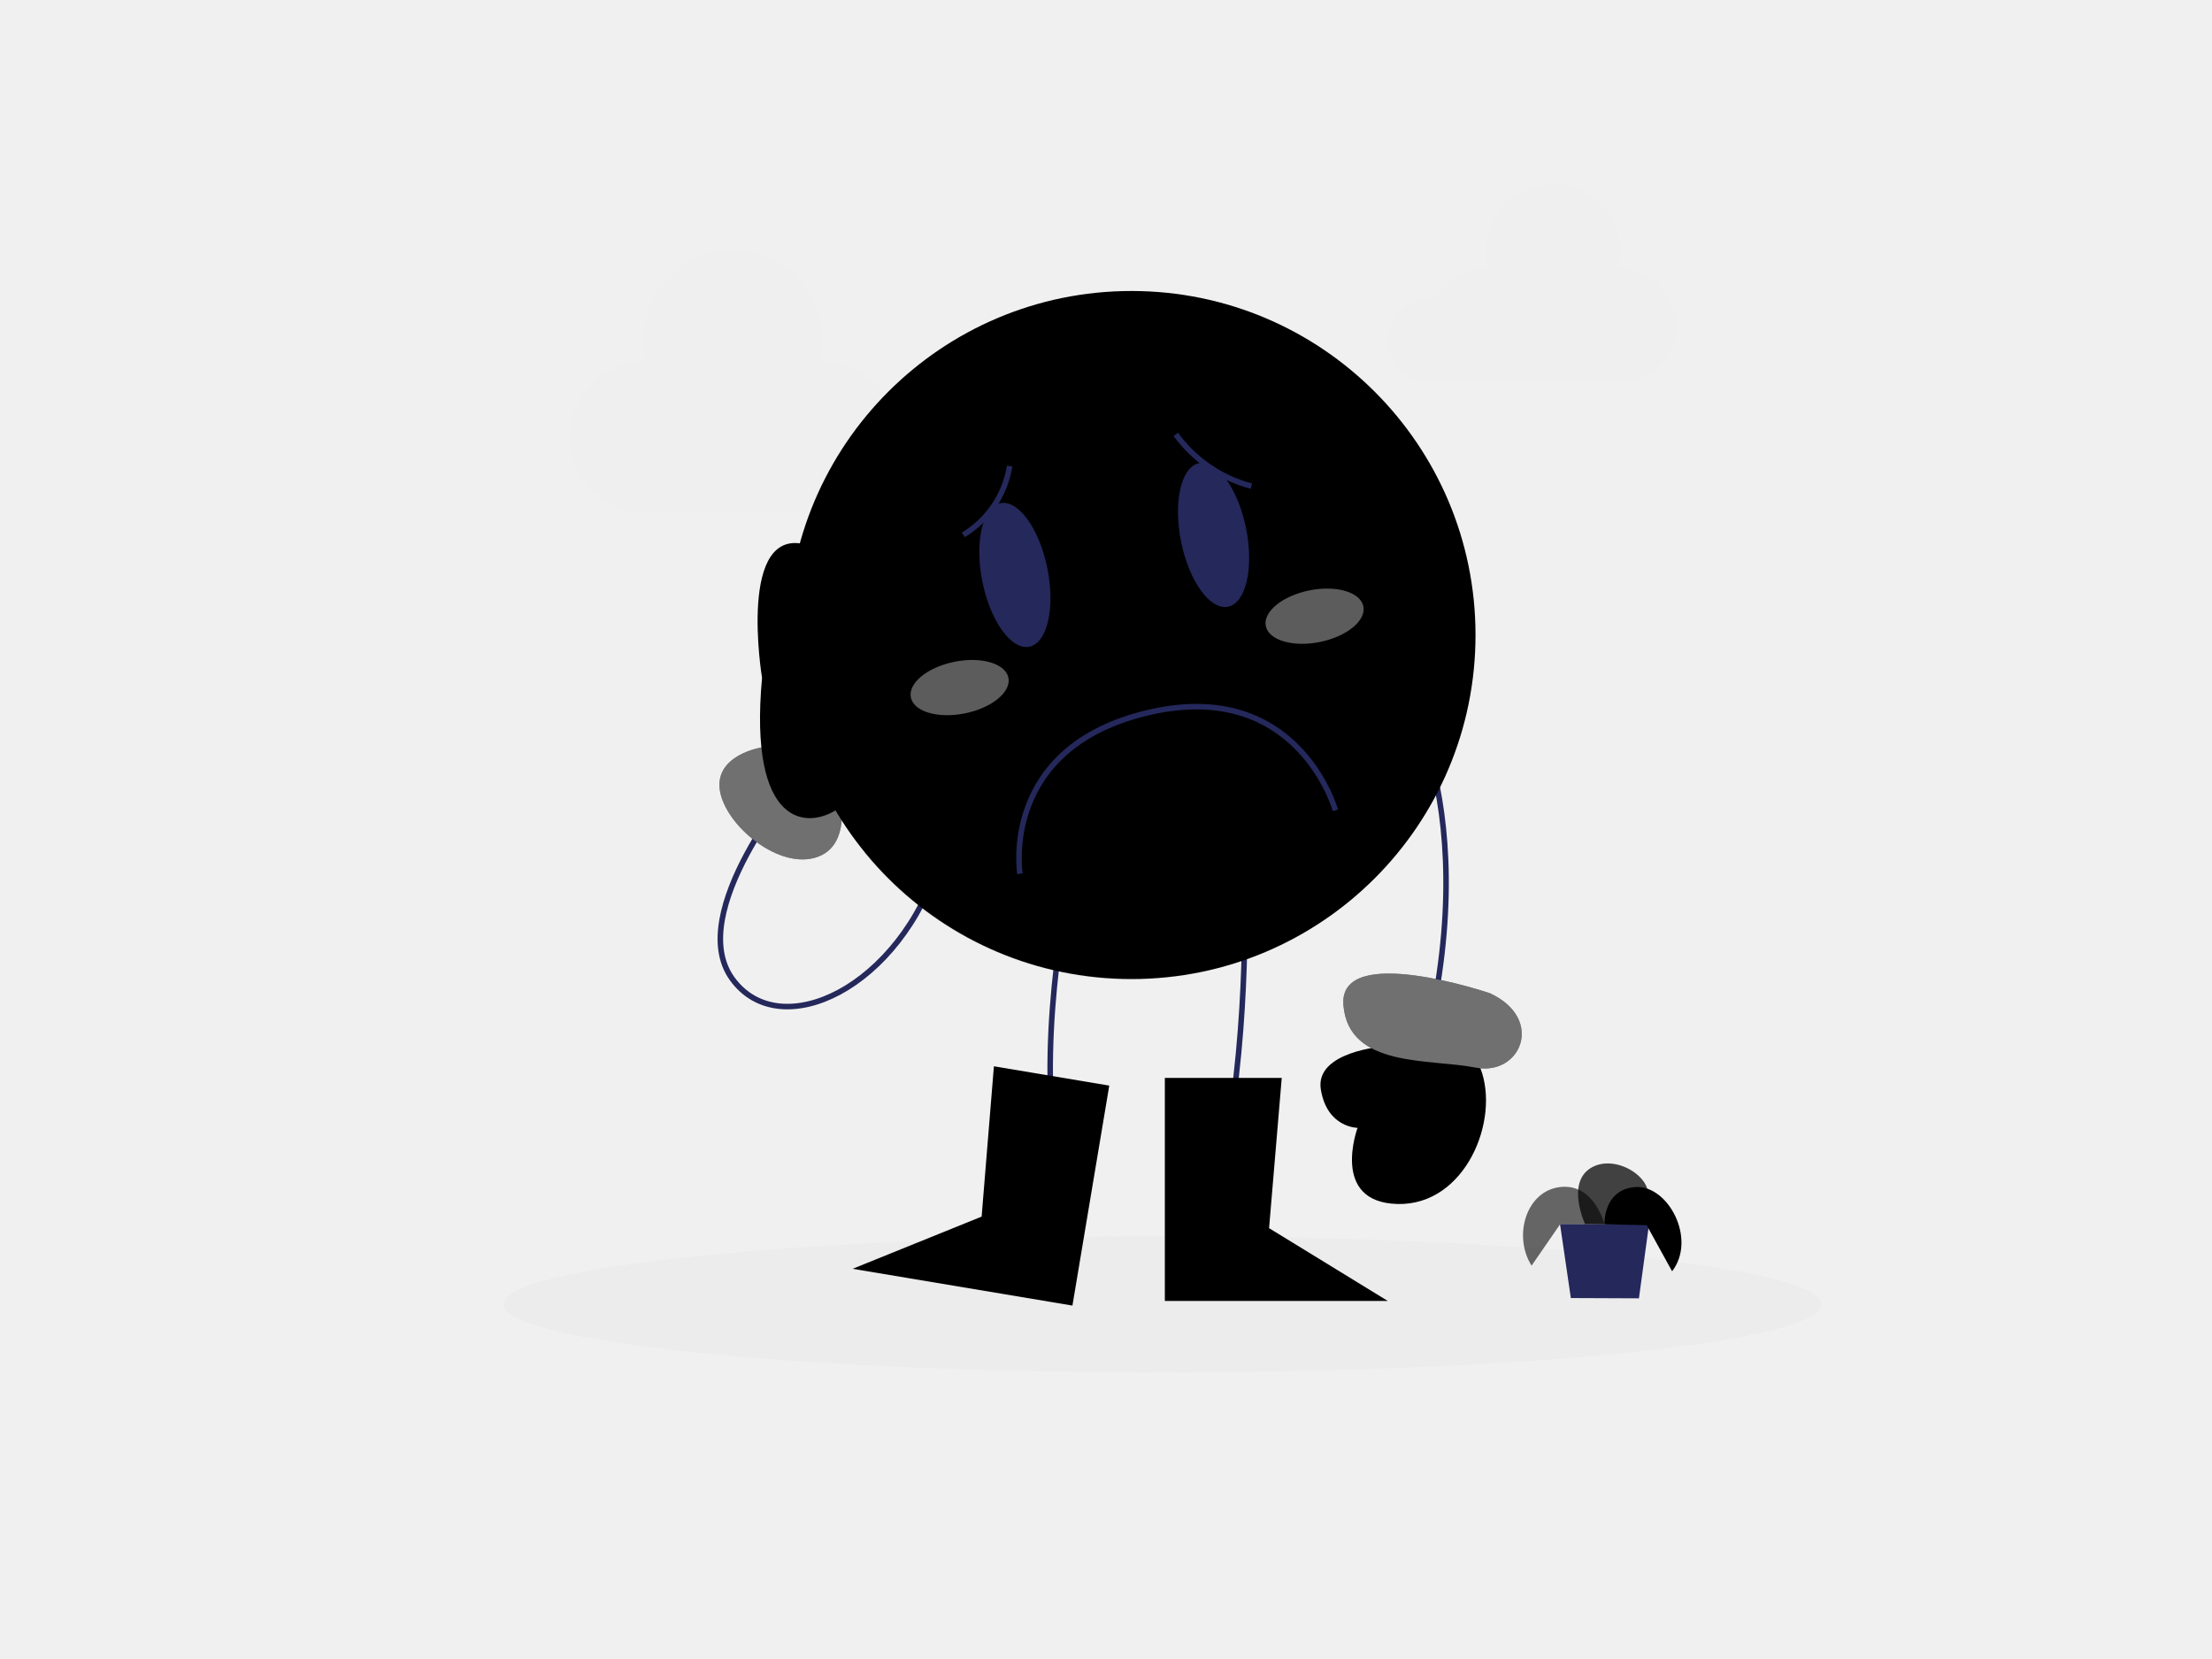
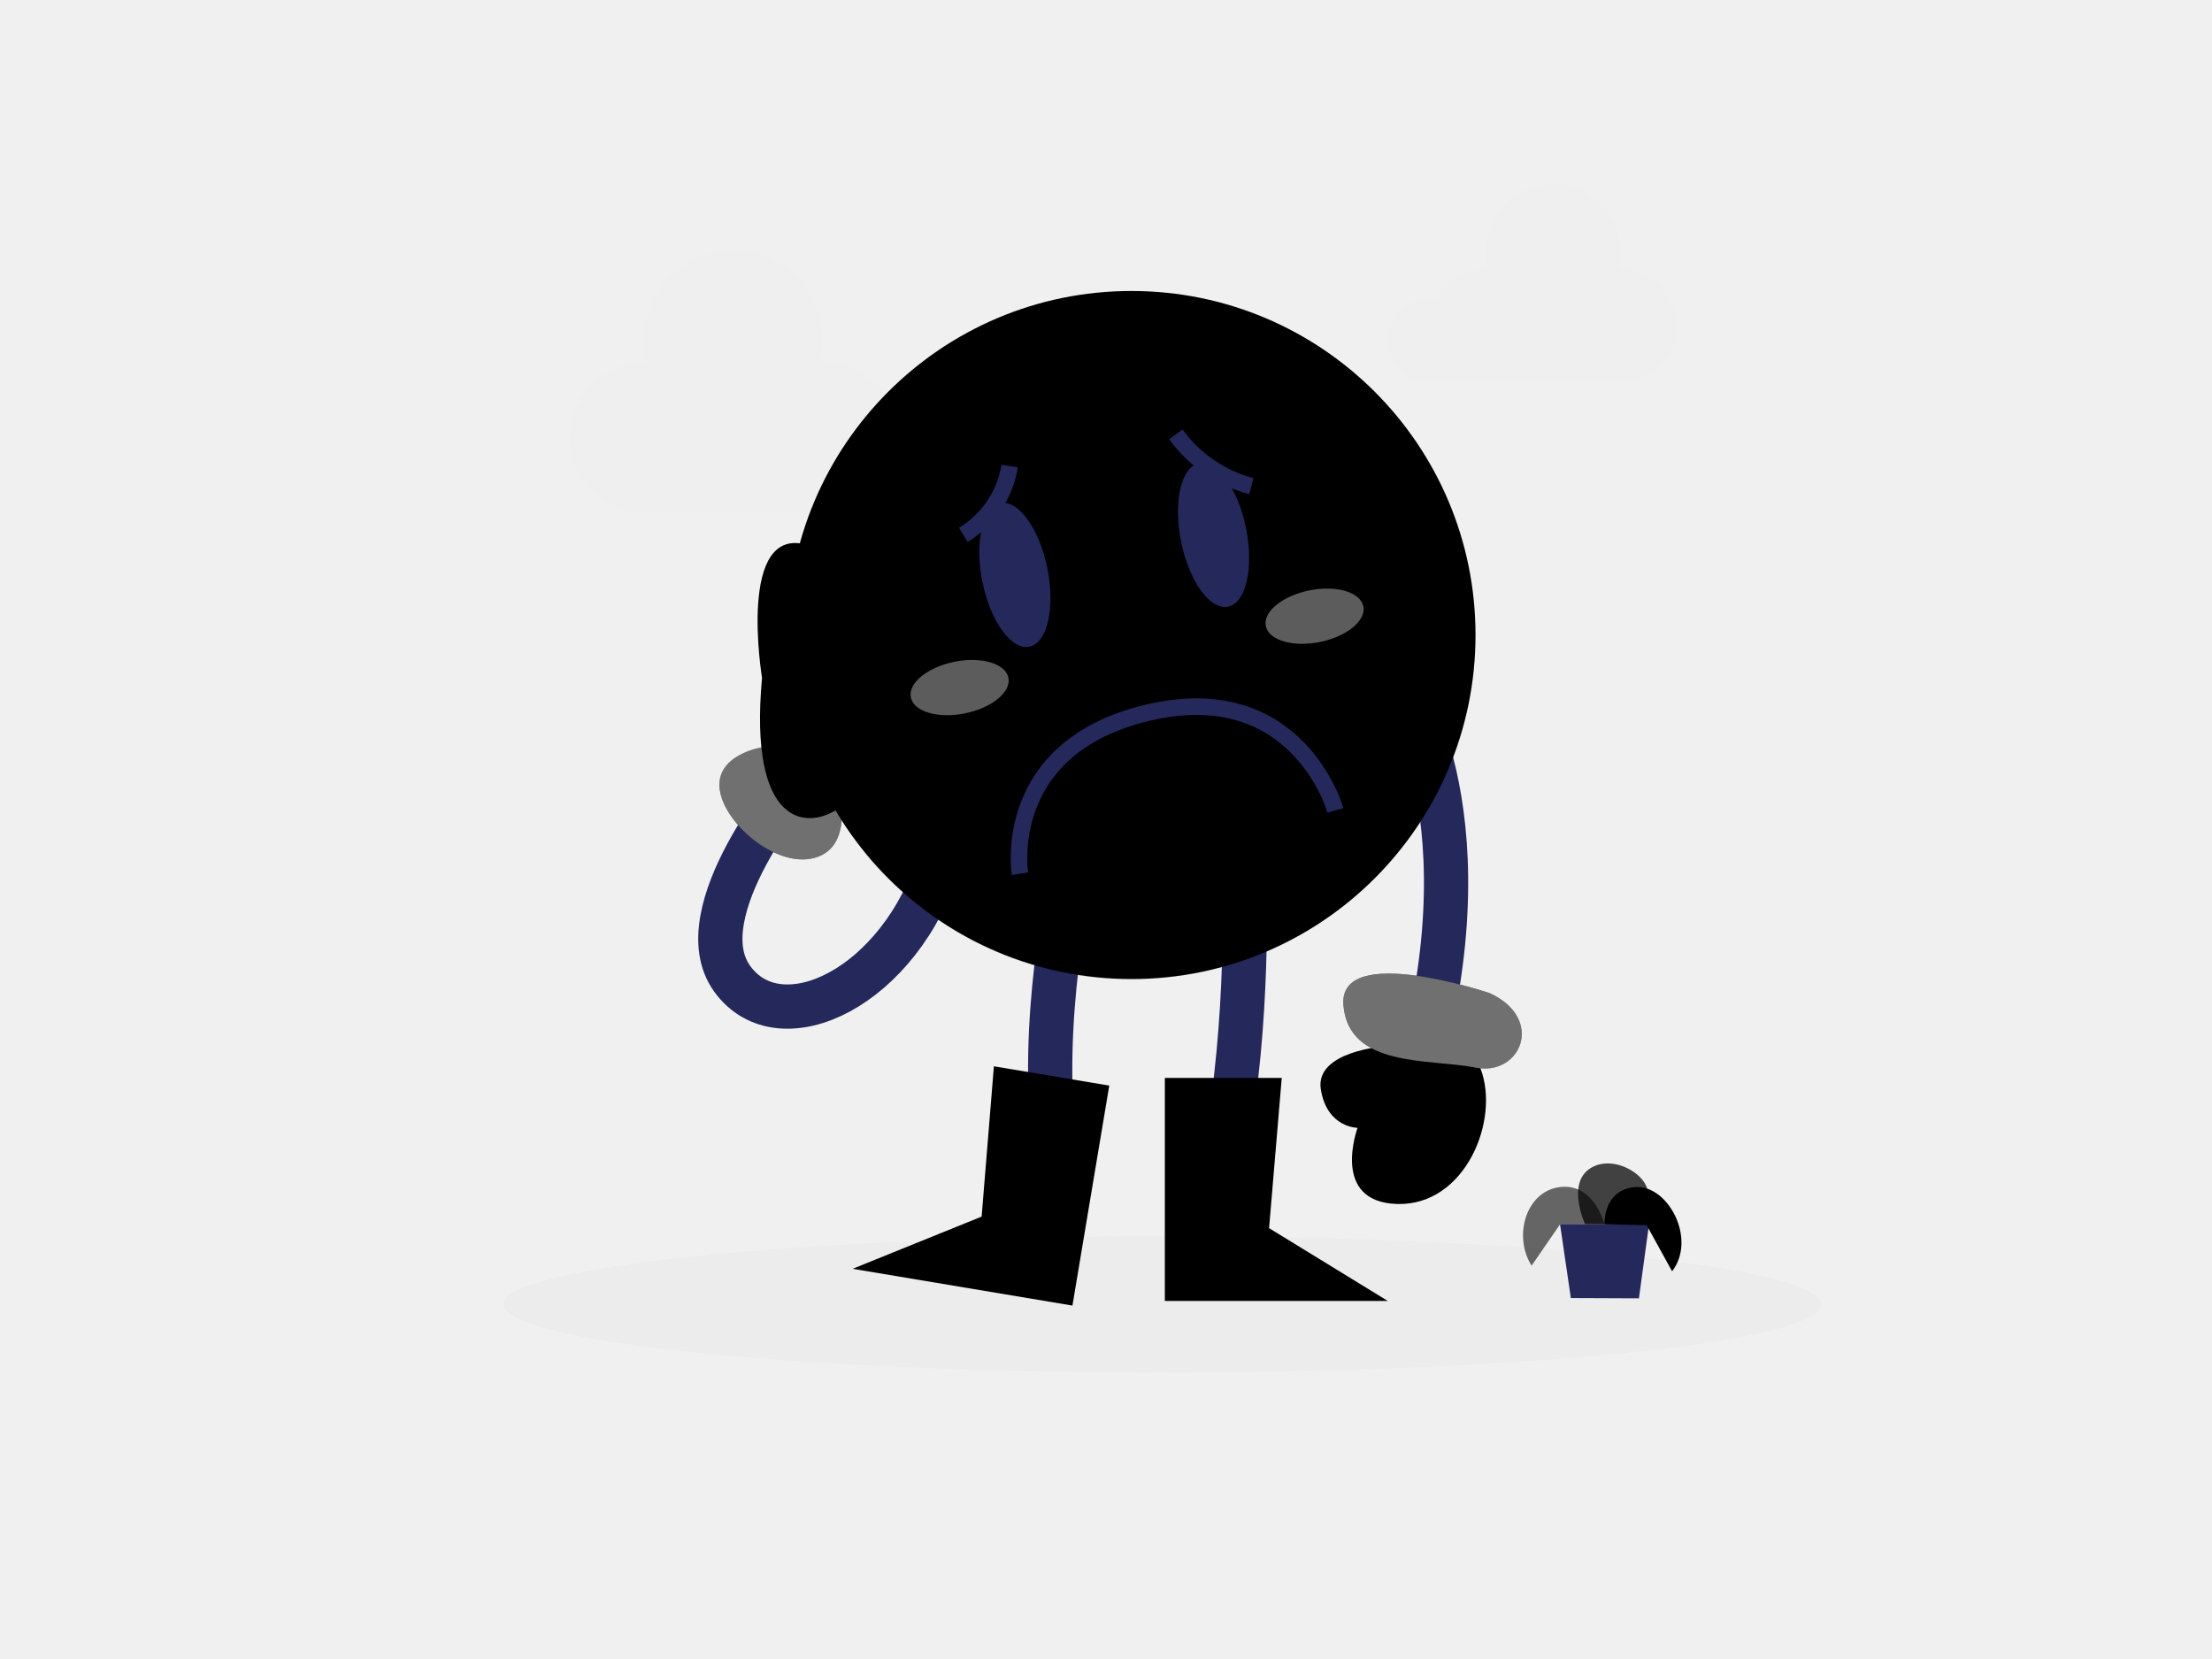
<svg xmlns="http://www.w3.org/2000/svg" width="{width}" height="{height}" id="Layer_1" data-name="Layer 1" viewBox="0 0 400 300">
  <path d="M286.63,221.35s-3.49-7.46,1.1-10.18,11.83,2.21,10,6a8.27,8.27,0,0,1-6,4.22Z" fill="{primaryColor}" opacity="0.73" />
-   <path d="M253.94,125.26s17,26.08,0,76.89" fill="none" stroke="#24285b" strokeLinecap="round" strokeLinejoin="round" strokeWidth="8" />
-   <path d="M144.16,141s-20.43,24-11.75,36,30.46,1.6,37.57-21.63" fill="none" stroke="#24285b" strokeLinecap="round" strokeLinejoin="round" strokeWidth="8" />
+   <path d="M253.94,125.26s17,26.08,0,76.89" fill="none" stroke="#24285b" strokeLinecap="round" stroke-linejoin="round" stroke-width="8" />
+   <path d="M144.16,141s-20.43,24-11.75,36,30.46,1.6,37.57-21.63" fill="none" stroke="#24285b" strokeLinecap="round" stroke-linejoin="round" stroke-width="8" />
  <path d="M137.69,135.16s-8.48,1.35-7.52,7.74,10.89,14.66,17.82,12,3.32-13.9,3.32-13.9Z" fill="{secondaryColor}" />
  <path d="M137.69,135.16s-8.48,1.35-7.52,7.74,10.89,14.66,17.82,12,3.32-13.9,3.32-13.9Z" fill="#fff" opacity="0.44" />
  <path d="M172.51,82.61a10.12,10.12,0,0,0-10.13-10.13,9.87,9.87,0,0,0-1.63.14,13.63,13.63,0,0,0-12-7.19l-.5,0a16.38,16.38,0,0,0,.5-3.92,16.21,16.21,0,1,0-32.42,0,16.38,16.38,0,0,0,.5,3.92l-.5,0a13.66,13.66,0,0,0,0,27.31H163.7v-.1A10.11,10.11,0,0,0,172.51,82.61Z" fill="#efefef" />
  <path d="M251,61.47a7.55,7.55,0,0,1,7.55-7.55,6.89,6.89,0,0,1,1.21.11,10.18,10.18,0,0,1,9-5.36l.37,0a12.31,12.31,0,0,1-.37-2.93,12.09,12.09,0,1,1,24.17,0,11.83,11.83,0,0,1-.38,2.93l.38,0a10.18,10.18,0,0,1,0,20.36H257.52V69A7.55,7.55,0,0,1,251,61.47Z" fill="#efefef" />
  <ellipse cx="210.19" cy="235.87" rx="119.13" ry="12.31" fill="#e6e6e6" opacity="0.45" />
-   <path d="M225.09,164.05s.59,30.87-5.63,52.54" fill="none" stroke="#24285b" strokeLinecap="round" strokeLinejoin="round" strokeWidth="8" />
+   <path d="M225.09,164.05s.59,30.87-5.63,52.54" fill="none" stroke="#24285b" strokeLinecap="round" stroke-linejoin="round" stroke-width="8" />
  <polygon points="231.78 194.92 210.64 194.92 210.64 235.25 250.95 235.25 229.49 222.09 231.78 194.92" fill="{secondaryColor}" />
-   <path d="M192.67,164.05s-6.22,30.87,0,52.54" fill="none" stroke="#24285b" strokeLinecap="round" strokeLinejoin="round" strokeWidth="8" />
+   <path d="M192.67,164.05s-6.22,30.87,0,52.54" fill="none" stroke="#24285b" strokeLinecap="round" stroke-linejoin="round" stroke-width="8" />
  <circle cx="204.61" cy="114.83" r="62.21" fill="{primaryColor}" />
  <path d="M242.19,65.37A62.2,62.2,0,0,1,156.13,154a62.21,62.21,0,1,0,86.06-88.6Z" opacity="0.09" />
  <ellipse cx="183.53" cy="103.95" rx="6" ry="13.24" transform="translate(-16.9 38.24) rotate(-11.37)" fill="#24285b" />
  <ellipse cx="219.46" cy="96.72" rx="6" ry="13.24" transform="translate(-14.77 45.18) rotate(-11.37)" fill="#24285b" />
-   <path d="M241.49,146.54s-6.71-24-33.76-17.7S184.44,158,184.44,158" fill="none" stroke="#24285b" strokeLinecap="round" strokeLinejoin="round" strokeWidth="3" />
+   <path d="M241.49,146.54s-6.71-24-33.76-17.7S184.44,158,184.44,158" fill="none" stroke="#24285b" strokeLinecap="round" stroke-linejoin="round" stroke-width="3" />
  <ellipse cx="173.54" cy="124.32" rx="9" ry="4.76" transform="translate(-21.11 36.67) rotate(-11.37)" fill="#fff" opacity="0.36" />
  <ellipse cx="237.72" cy="111.41" rx="9" ry="4.76" transform="translate(-17.3 49.07) rotate(-11.37)" fill="#fff" opacity="0.36" />
  <polygon points="179.73 192.82 200.59 196.31 193.93 236.09 154.18 229.44 177.51 220 179.73 192.82" fill="{secondaryColor}" />
  <path d="M250.41,189.2s-12.7.88-11.56,7.82,6.64,6.93,6.64,6.93-5,13.46,7.22,13.77,18.62-15.14,15-24.54S250.41,189.2,250.41,189.2Z" fill="{secondaryColor}" />
  <path d="M269.44,179.61s-27.43-9.29-26.51,2.14,15.7,9.66,23.86,11.3S279.45,184.27,269.44,179.61Z" fill="{secondaryColor}" />
  <path d="M269.44,179.61s-27.43-9.29-26.51,2.14,15.7,9.66,23.86,11.3S279.45,184.27,269.44,179.61Z" fill="#fff" opacity="0.44" />
  <polygon points="282.1 221.35 284.06 234.73 296.37 234.78 298.19 221.42 282.1 221.35" fill="#24285b" />
-   <path d="M174.2,96.72a17.86,17.86,0,0,0,8.38-12.44" fill="none" stroke="#24285b" strokeLinecap="round" strokeLinejoin="round" strokeWidth="3" />
-   <path d="M212.63,78.55a24.65,24.65,0,0,0,13.66,9.36" fill="none" stroke="#24285b" strokeLinecap="round" strokeLinejoin="round" strokeWidth="3" />
+   <path d="M174.2,96.72a17.86,17.86,0,0,0,8.38-12.44" fill="none" stroke="#24285b" strokeLinecap="round" stroke-linejoin="round" stroke-width="3" />
+   <path d="M212.63,78.55a24.65,24.65,0,0,0,13.66,9.36" fill="none" stroke="#24285b" strokeLinecap="round" stroke-linejoin="round" stroke-width="3" />
  <path d="M137.8,122.57s-4.62-27.91,8.29-24c8.19,2.5.27,16.46,3,24s8.66,19.2,2.81,23.44S135.32,149.58,137.8,122.57Z" fill="{secondaryColor}" />
  <path d="M290.14,221.39s-.28-6.3,5.59-6.73,11.15,9.36,6.64,15.23l-4.6-8.34Z" fill="{primaryColor}" />
  <path d="M290.14,221.39s-1.83-7.44-8-6.74-8.58,8.86-5.18,14.22l5.18-7.52Z" fill="{primaryColor}" opacity="0.58" />
</svg>
